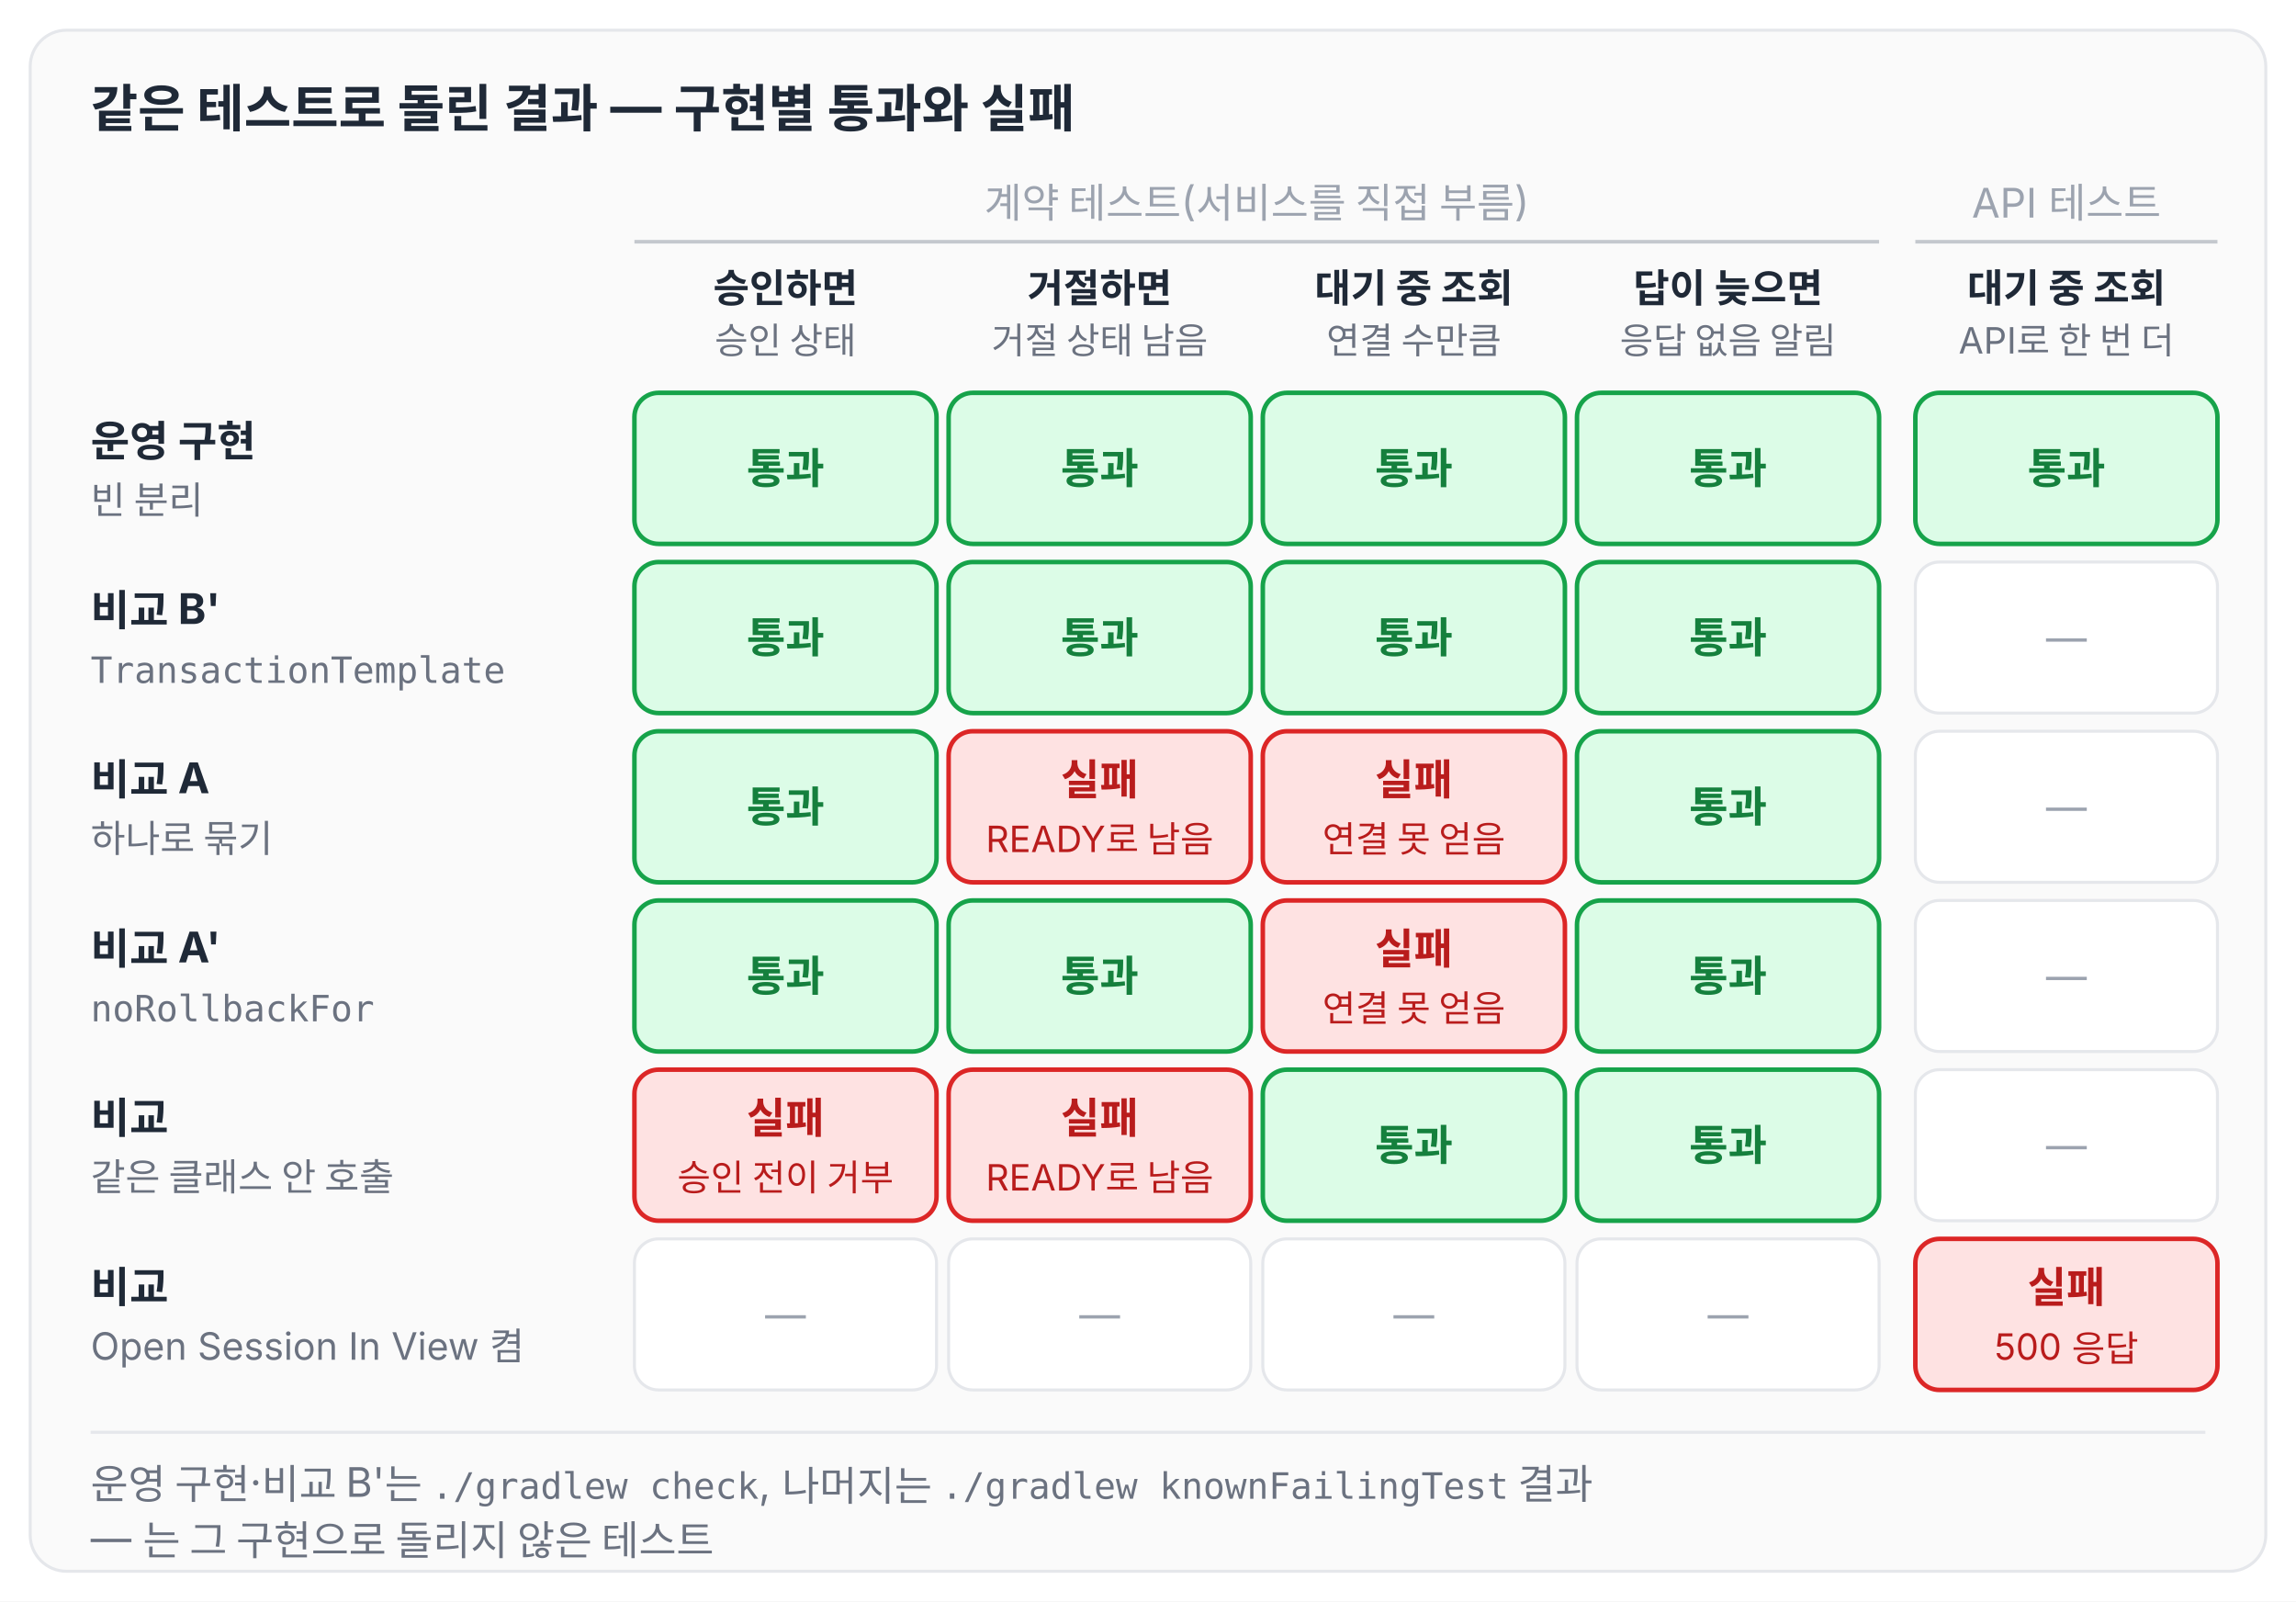
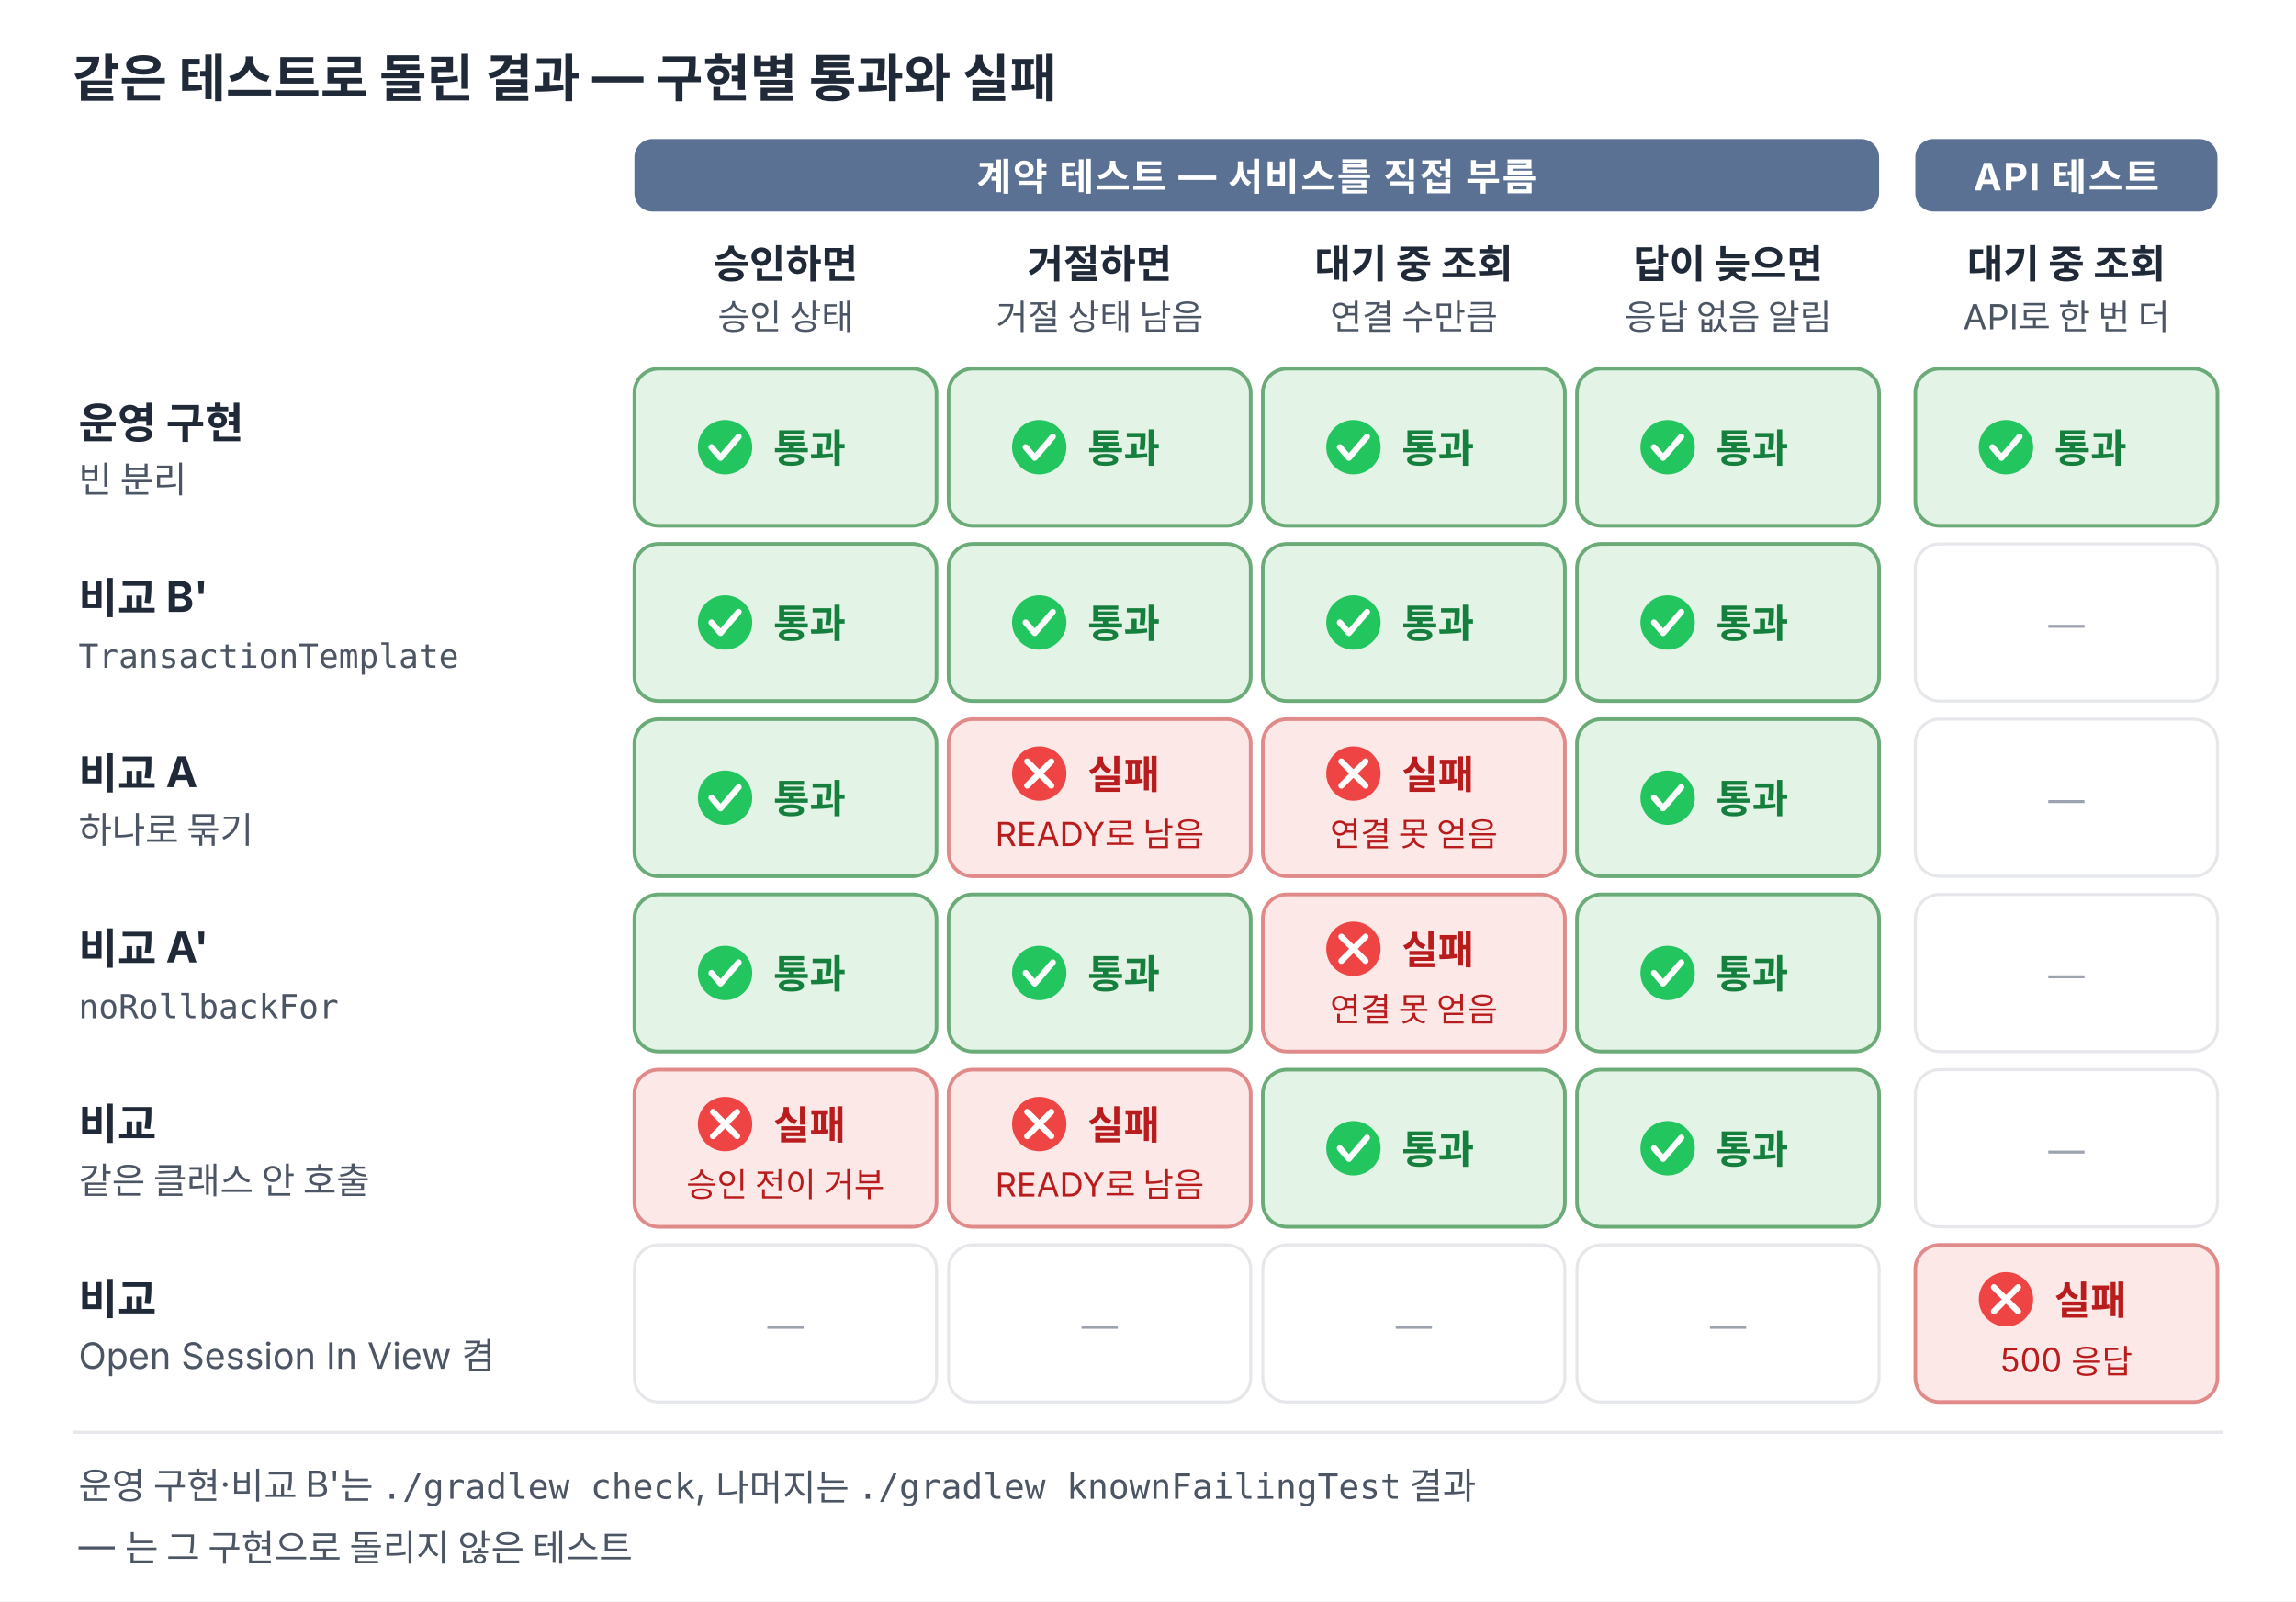
<svg xmlns="http://www.w3.org/2000/svg" viewBox="0 0 760 530" font-family="-apple-system, 'Apple SD Gothic Neo', 'Noto Sans KR', sans-serif">
  <style>
    .h { font-size: 17px; font-weight: 700; fill: #1f2937; }
-     .code { font-family: Menlo, Consolas, monospace; font-size: 13px; fill: #6b7280; }
-     .step { font-size: 13.5px; fill: #9ca3af; }
-     .lane { font-size: 16px; font-weight: 700; fill: #1f2937; }
-     .sub { font-size: 13.5px; fill: #6b7280; }
-     .t { font-size: 14px; font-weight: 700; fill: #1f2937; }
-     .op { font-size: 14px; font-weight: 700; fill: #1f2937; font-family: Menlo, Consolas, monospace; }
-     .val { font-size: 13.5px; fill: #4b5563; }
-     .db { font-size: 14px; font-weight: 700; fill: #374151; }
-     .box { fill: #ffffff; stroke: #9ca3af; stroke-width: 1.5; }
-     .hold { fill: #f3f4f6; stroke: #9ca3af; stroke-width: 1.5; }
-     .dbbox { fill: #f3f4f6; stroke: #d1d5db; stroke-width: 1.2; }
-     .track { fill: #ffffff; stroke: #eceef1; }
-     .axis { stroke: #c4c8ce; stroke-width: 1.2; }
-     .flow { stroke: #9ca3af; stroke-width: 1.4; fill: none; }
-     .wait { fill: #ffffff; stroke: #9ca3af; stroke-width: 1.2; stroke-dasharray: 5 4; }
-     .waitt { font-size: 13.5px; fill: #6b7280; }
-     .ok { fill: #dcfce7; stroke: #16a34a; stroke-width: 1.5; }
-     .okw { fill: #f0fdf4; stroke: #16a34a; stroke-width: 1.2; stroke-dasharray: 5 4; }
-     .okt { font-size: 14px; font-weight: 700; fill: #15803d; }
-     .okc { font-size: 14px; font-weight: 700; fill: #15803d; font-family: Menlo, Consolas, monospace; }
-     .bad { fill: #fee2e2; stroke: #dc2626; stroke-width: 1.5; }
-     .badt { font-size: 14px; font-weight: 700; fill: #b91c1c; }
-     .badc { font-size: 14px; font-weight: 700; fill: #b91c1c; font-family: Menlo, Consolas, monospace; }
-     .note { font-size: 13.5px; fill: #b91c1c; }
-     .gnote { font-size: 13.5px; fill: #15803d; }
+     .t { font-size: 14.5px; font-weight: 700; fill: #1f2937; }
+     .s { font-size: 12px; fill: #4b5563; }
+     .m { font-family: Menlo, Consolas, monospace; }
+     .lbl { font-size: 12px; fill: #4b5563; }
+     .ax { font-size: 12.5px; fill: #4b5563; font-weight: 700; }
+     .tab { font-size: 12.5px; font-weight: 700; fill: #ffffff; letter-spacing: 0.5px; }
+     .num { font-size: 12px; font-weight: 700; fill: #ffffff; }
+     .badt { font-size: 13px; font-weight: 700; fill: #b91c1c; }
+     .bads { font-size: 11.5px; fill: #b91c1c; }
+     .okt { font-size: 13px; font-weight: 700; fill: #15803d; }
+     .oks { font-size: 11.5px; fill: #15803d; }
+     .o { stroke: #1f2937; stroke-width: 1.5; stroke-linejoin: round; stroke-linecap: round; }
+     .spine { stroke: #1f2937; stroke-width: 1.5; fill: none; }
+     .run { stroke-dasharray: 5 4; animation: run 0.9s linear infinite; }
+     @keyframes run { to { stroke-dashoffset: -18; } }
+     @media (prefers-reduced-motion: reduce) { .run { animation: none; } .anim { display: none; } }
  </style>
  <defs>
-     <marker id="ar" viewBox="0 0 10 10" refX="9" refY="5" markerWidth="7" markerHeight="7" orient="auto">
-       <path d="M0,0 L10,5 L0,10 z" fill="#9ca3af" />
+     <marker id="ak" viewBox="0 0 10 10" refX="9" refY="5" markerWidth="7" markerHeight="7" orient="auto">
+       <path d="M0,0 L10,5 L0,10 z" fill="#1f2937" />
    </marker>
    <marker id="agr" viewBox="0 0 10 10" refX="9" refY="5" markerWidth="7" markerHeight="7" orient="auto">
      <path d="M0,0 L10,5 L0,10 z" fill="#16a34a" />
    </marker>
    <marker id="arr" viewBox="0 0 10 10" refX="9" refY="5" markerWidth="7" markerHeight="7" orient="auto">
      <path d="M0,0 L10,5 L0,10 z" fill="#dc2626" />
    </marker>
+     <marker id="aor" viewBox="0 0 10 10" refX="9" refY="5" markerWidth="7" markerHeight="7" orient="auto">
+       <path d="M0,0 L10,5 L0,10 z" fill="#c2410c" />
+     </marker>
+     <g id="pkt">
+       <rect x="-11" y="-8" width="22" height="16" rx="3" fill="#2dd4bf" stroke="#0f766e" stroke-width="1.5" />
+       <path d="M-10,-7 L0,1 L10,-7" fill="none" stroke="#0f766e" stroke-width="1.5" />
+     </g>
+     <g id="xmark">
+       <circle r="9" fill="#ef4444" />
+       <path d="M-4,-4 L4,4 M4,-4 L-4,4" stroke="#fff" stroke-width="2" stroke-linecap="round" />
+     </g>
+     <g id="vmark">
+       <circle r="9" fill="#22c55e" />
+       <path d="M-4.5,0 L-1.5,3.5 L4.5,-3.5" fill="none" stroke="#fff" stroke-width="2" stroke-linecap="round" stroke-linejoin="round" />
+     </g>
+     <g id="lock">
+       <path d="M-5.5,-3 v-4 a5.5,5.5 0 0 1 11,0 v4" fill="none" stroke="#1f2937" stroke-width="2.2" />
+       <rect x="-8.5" y="-3" width="17" height="13" rx="3" fill="#fbbf24" stroke="#1f2937" stroke-width="1.5" />
+       <circle cx="0" cy="3" r="1.8" fill="#1f2937" />
+     </g>
+     <g id="chips">
+       <rect x="0" y="4" width="13" height="14" rx="4" fill="#e5e7eb" stroke="#1f2937" stroke-width="1.5" />
+       <rect x="21" y="4" width="13" height="14" rx="4" fill="#86efac" stroke="#1f2937" stroke-width="1.5" />
+       <path d="M14,11 h6 M17,8 l3,3 l-3,3" fill="none" stroke="#1f2937" stroke-width="1.5" stroke-linecap="round" stroke-linejoin="round" />
+     </g>
+     <g id="plane">
+       <path d="M1,13 L31,1 L23,29 L15,19 Z" fill="#fdba74" stroke="#1f2937" stroke-width="1.5" stroke-linejoin="round" />
+       <path d="M15,19 L31,1 L11,16 Z" fill="#fb923c" stroke="#1f2937" stroke-width="1.5" stroke-linejoin="round" />
+     </g>
+     <g id="doc">
+       <path d="M0,0 h18 l8,8 v26 h-26 z" fill="#ffffff" stroke="#1f2937" stroke-width="1.5" stroke-linejoin="round" />
+       <path d="M18,0 v8 h8" fill="#e5e7eb" stroke="#1f2937" stroke-width="1.5" stroke-linejoin="round" />
+       <circle cx="20" cy="26" r="8" fill="#22c55e" stroke="#1f2937" stroke-width="1.5" />
+       <path d="M16.5,26 l2.5,2.5 l4.5,-5" fill="none" stroke="#fff" stroke-width="1.8" stroke-linecap="round" stroke-linejoin="round" />
+       <path d="M5,10 h9 M5,16 h7" stroke="#94a3b8" stroke-width="1.5" stroke-linecap="round" />
+     </g>
+     <g id="db">
+       <path d="M0,4 v16 a11,4 0 0 0 22,0 v-16 a11,4 0 0 1 -22,0 z" fill="#60a5fa" stroke="#1f2937" stroke-width="1.5" />
+       <path d="M0,12 a11,4 0 0 0 22,0" fill="none" stroke="#1f2937" stroke-width="1.5" />
+       <ellipse cx="11" cy="4" rx="11" ry="4" fill="#bfdbfe" stroke="#1f2937" stroke-width="1.5" />
+     </g>
+     <g id="srv">
+       <rect x="0" y="0" width="36" height="13" rx="3" fill="#cbd5e1" stroke="#1f2937" stroke-width="1.5" />
+       <rect x="0" y="16" width="36" height="13" rx="3" fill="#cbd5e1" stroke="#1f2937" stroke-width="1.5" />
+       <circle cx="7" cy="6.5" r="2.2" fill="#22c55e" />
+       <circle cx="7" cy="22.5" r="2.2" fill="#22c55e" />
+       <path d="M14,6.5 h16 M14,22.5 h16" stroke="#64748b" stroke-width="1.5" stroke-linecap="round" />
+     </g>
+     <g id="clock">
+       <circle cx="13" cy="13" r="12" fill="#e5e7eb" stroke="#1f2937" stroke-width="1.5" />
+       <path d="M13,6 V13 L18,16" fill="none" stroke="#1f2937" stroke-width="1.8" stroke-linecap="round" />
+     </g>
  </defs>
  <rect width="760" height="530" fill="#ffffff" />
-   <rect x="10" y="10" width="740" height="510" rx="12" fill="#fafafa" stroke="#e5e7eb" />
-   <text x="30" y="42" class="h">같은 테스트로 돌린 결과 — 구현별 통과와 실패</text>
-   <text x="416" y="72" class="step" text-anchor="middle">계약 테스트(서비스를 직접 부름)</text>
-   <line x1="210" y1="80" x2="622" y2="80" class="axis" />
-   <text x="684" y="72" class="step" text-anchor="middle">API 테스트</text>
-   <line x1="634" y1="80" x2="734" y2="80" class="axis" />
-   <text x="260" y="100" class="t" text-anchor="middle" style="font-size: 13px">승인하면</text>
-   <text x="260" y="117" class="sub" text-anchor="middle" style="font-size: 12px">승인 상태</text>
-   <text x="364" y="100" class="t" text-anchor="middle" style="font-size: 13px">거절하면</text>
-   <text x="364" y="117" class="sub" text-anchor="middle" style="font-size: 12px">거절 상태 남음</text>
-   <text x="468" y="100" class="t" text-anchor="middle" style="font-size: 13px">대기 중 조회</text>
-   <text x="468" y="117" class="sub" text-anchor="middle" style="font-size: 12px">연결 수만큼</text>
-   <text x="572" y="100" class="t" text-anchor="middle" style="font-size: 13px">답이 늦으면</text>
-   <text x="572" y="117" class="sub" text-anchor="middle" style="font-size: 12px">응답 없음 알림</text>
-   <text x="684" y="100" class="t" text-anchor="middle" style="font-size: 13px">대기 중 조회</text>
-   <text x="684" y="117" class="sub" text-anchor="middle" style="font-size: 12px">API로 한 번 더</text>
-   <text x="30" y="151" class="t">운영 구현</text>
-   <text x="30" y="170" class="sub" style="font-size: 12.5px">빈 분리</text>
-   <rect x="210" y="130" width="100" height="50" rx="8" class="ok" />
-   <text x="260" y="160" class="okt" text-anchor="middle">통과</text>
-   <rect x="314" y="130" width="100" height="50" rx="8" class="ok" />
-   <text x="364" y="160" class="okt" text-anchor="middle">통과</text>
-   <rect x="418" y="130" width="100" height="50" rx="8" class="ok" />
-   <text x="468" y="160" class="okt" text-anchor="middle">통과</text>
-   <rect x="522" y="130" width="100" height="50" rx="8" class="ok" />
-   <text x="572" y="160" class="okt" text-anchor="middle">통과</text>
-   <rect x="634" y="130" width="100" height="50" rx="8" class="ok" />
-   <text x="684" y="160" class="okt" text-anchor="middle">통과</text>
-   <text x="30" y="207" class="t">비교 B'</text>
-   <text x="30" y="226" class="sub" style="font-size: 12.5px">
-     <tspan font-family="Menlo, Consolas, monospace" font-size="12px">TransactionTemplate</tspan>
+   <text x="24" y="32" class="h">같은 테스트로 돌린 결과 — 구현별 통과와 실패</text>
+   <rect x="210" y="46" width="412" height="24" rx="6" fill="#5b7194" />
+   <text x="416" y="63" class="tab" text-anchor="middle">계약 테스트 — 서비스를 직접 부름</text>
+   <rect x="634" y="46" width="100" height="24" rx="6" fill="#5b7194" />
+   <text x="684" y="63" class="tab" text-anchor="middle">API 테스트</text>
+   <text x="260" y="92" class="t" text-anchor="middle" style="font-size: 13px">승인하면</text>
+   <text x="260" y="109" class="s" text-anchor="middle" style="font-size: 11.5px">승인 상태</text>
+   <text x="364" y="92" class="t" text-anchor="middle" style="font-size: 13px">거절하면</text>
+   <text x="364" y="109" class="s" text-anchor="middle" style="font-size: 11.5px">거절 상태 남음</text>
+   <text x="468" y="92" class="t" text-anchor="middle" style="font-size: 13px">대기 중 조회</text>
+   <text x="468" y="109" class="s" text-anchor="middle" style="font-size: 11.5px">연결 수만큼</text>
+   <text x="572" y="92" class="t" text-anchor="middle" style="font-size: 13px">답이 늦으면</text>
+   <text x="572" y="109" class="s" text-anchor="middle" style="font-size: 11.5px">응답 없음 알림</text>
+   <text x="684" y="92" class="t" text-anchor="middle" style="font-size: 13px">대기 중 조회</text>
+   <text x="684" y="109" class="s" text-anchor="middle" style="font-size: 11.5px">API로 한 번 더</text>
+   <text x="26" y="145" class="t" style="font-size: 14px">운영 구현</text>
+   <text x="26" y="163" class="s">빈 분리</text>
+   <rect x="210" y="122" width="100" height="52" rx="8" fill="#e3f3e6" stroke="#6aab78" stroke-width="1.2" />
+   <use href="#vmark" x="240" y="148" />
+   <text x="256" y="153" class="okt">통과</text>
+   <rect x="314" y="122" width="100" height="52" rx="8" fill="#e3f3e6" stroke="#6aab78" stroke-width="1.2" />
+   <use href="#vmark" x="344" y="148" />
+   <text x="360" y="153" class="okt">통과</text>
+   <rect x="418" y="122" width="100" height="52" rx="8" fill="#e3f3e6" stroke="#6aab78" stroke-width="1.2" />
+   <use href="#vmark" x="448" y="148" />
+   <text x="464" y="153" class="okt">통과</text>
+   <rect x="522" y="122" width="100" height="52" rx="8" fill="#e3f3e6" stroke="#6aab78" stroke-width="1.2" />
+   <use href="#vmark" x="552" y="148" />
+   <text x="568" y="153" class="okt">통과</text>
+   <rect x="634" y="122" width="100" height="52" rx="8" fill="#e3f3e6" stroke="#6aab78" stroke-width="1.2" />
+   <use href="#vmark" x="664" y="148" />
+   <text x="680" y="153" class="okt">통과</text>
+   <text x="26" y="203" class="t" style="font-size: 14px">비교 B'</text>
+   <text x="26" y="221" class="s">
+     <tspan font-family="Menlo, Consolas, monospace" font-size="11px">TransactionTemplate</tspan>
  </text>
-   <rect x="210" y="186" width="100" height="50" rx="8" class="ok" />
-   <text x="260" y="216" class="okt" text-anchor="middle">통과</text>
-   <rect x="314" y="186" width="100" height="50" rx="8" class="ok" />
-   <text x="364" y="216" class="okt" text-anchor="middle">통과</text>
-   <rect x="418" y="186" width="100" height="50" rx="8" class="ok" />
-   <text x="468" y="216" class="okt" text-anchor="middle">통과</text>
-   <rect x="522" y="186" width="100" height="50" rx="8" class="ok" />
-   <text x="572" y="216" class="okt" text-anchor="middle">통과</text>
-   <rect x="634" y="186" width="100" height="50" rx="8" fill="#ffffff" stroke="#e5e7eb" />
-   <text x="684" y="216" class="step" text-anchor="middle">—</text>
-   <text x="30" y="263" class="t">비교 A</text>
-   <text x="30" y="282" class="sub" style="font-size: 12.5px">하나로 묶기</text>
-   <rect x="210" y="242" width="100" height="50" rx="8" class="ok" />
-   <text x="260" y="272" class="okt" text-anchor="middle">통과</text>
-   <rect x="314" y="242" width="100" height="50" rx="8" class="bad" />
-   <text x="364" y="263" class="badt" text-anchor="middle">실패</text>
-   <text x="364" y="282" class="note" text-anchor="middle" style="font-size: 12px">READY로 남음</text>
-   <rect x="418" y="242" width="100" height="50" rx="8" class="bad" />
-   <text x="468" y="263" class="badt" text-anchor="middle">실패</text>
-   <text x="468" y="282" class="note" text-anchor="middle" style="font-size: 12px">연결 못 얻음</text>
-   <rect x="522" y="242" width="100" height="50" rx="8" class="ok" />
-   <text x="572" y="272" class="okt" text-anchor="middle">통과</text>
-   <rect x="634" y="242" width="100" height="50" rx="8" fill="#ffffff" stroke="#e5e7eb" />
-   <text x="684" y="272" class="step" text-anchor="middle">—</text>
-   <text x="30" y="319" class="t">비교 A'</text>
-   <text x="30" y="338" class="sub" style="font-size: 12.5px">
-     <tspan font-family="Menlo, Consolas, monospace" font-size="12px">noRollbackFor</tspan>
+   <rect x="210" y="180" width="100" height="52" rx="8" fill="#e3f3e6" stroke="#6aab78" stroke-width="1.2" />
+   <use href="#vmark" x="240" y="206" />
+   <text x="256" y="211" class="okt">통과</text>
+   <rect x="314" y="180" width="100" height="52" rx="8" fill="#e3f3e6" stroke="#6aab78" stroke-width="1.2" />
+   <use href="#vmark" x="344" y="206" />
+   <text x="360" y="211" class="okt">통과</text>
+   <rect x="418" y="180" width="100" height="52" rx="8" fill="#e3f3e6" stroke="#6aab78" stroke-width="1.2" />
+   <use href="#vmark" x="448" y="206" />
+   <text x="464" y="211" class="okt">통과</text>
+   <rect x="522" y="180" width="100" height="52" rx="8" fill="#e3f3e6" stroke="#6aab78" stroke-width="1.2" />
+   <use href="#vmark" x="552" y="206" />
+   <text x="568" y="211" class="okt">통과</text>
+   <rect x="634" y="180" width="100" height="52" rx="8" fill="#ffffff" stroke="#e5e7eb" stroke-width="1" />
+   <text x="684" y="211" class="s" text-anchor="middle" style="fill: #9ca3af">—</text>
+   <text x="26" y="261" class="t" style="font-size: 14px">비교 A</text>
+   <text x="26" y="279" class="s">하나로 묶기</text>
+   <rect x="210" y="238" width="100" height="52" rx="8" fill="#e3f3e6" stroke="#6aab78" stroke-width="1.2" />
+   <use href="#vmark" x="240" y="264" />
+   <text x="256" y="269" class="okt">통과</text>
+   <rect x="314" y="238" width="100" height="52" rx="8" fill="#fde8e8" stroke="#e08a8a" stroke-width="1.2" />
+   <use href="#xmark" x="344" y="256" />
+   <text x="360" y="261" class="badt">실패</text>
+   <text x="364" y="280" class="bads" text-anchor="middle" style="font-size: 11px">READY로 남음</text>
+   <rect x="418" y="238" width="100" height="52" rx="8" fill="#fde8e8" stroke="#e08a8a" stroke-width="1.2" />
+   <use href="#xmark" x="448" y="256" />
+   <text x="464" y="261" class="badt">실패</text>
+   <text x="468" y="280" class="bads" text-anchor="middle" style="font-size: 11px">연결 못 얻음</text>
+   <rect x="522" y="238" width="100" height="52" rx="8" fill="#e3f3e6" stroke="#6aab78" stroke-width="1.2" />
+   <use href="#vmark" x="552" y="264" />
+   <text x="568" y="269" class="okt">통과</text>
+   <rect x="634" y="238" width="100" height="52" rx="8" fill="#ffffff" stroke="#e5e7eb" stroke-width="1" />
+   <text x="684" y="269" class="s" text-anchor="middle" style="fill: #9ca3af">—</text>
+   <text x="26" y="319" class="t" style="font-size: 14px">비교 A'</text>
+   <text x="26" y="337" class="s">
+     <tspan font-family="Menlo, Consolas, monospace" font-size="11px">noRollbackFor</tspan>
  </text>
-   <rect x="210" y="298" width="100" height="50" rx="8" class="ok" />
-   <text x="260" y="328" class="okt" text-anchor="middle">통과</text>
-   <rect x="314" y="298" width="100" height="50" rx="8" class="ok" />
-   <text x="364" y="328" class="okt" text-anchor="middle">통과</text>
-   <rect x="418" y="298" width="100" height="50" rx="8" class="bad" />
-   <text x="468" y="319" class="badt" text-anchor="middle">실패</text>
-   <text x="468" y="338" class="note" text-anchor="middle" style="font-size: 12px">연결 못 얻음</text>
-   <rect x="522" y="298" width="100" height="50" rx="8" class="ok" />
-   <text x="572" y="328" class="okt" text-anchor="middle">통과</text>
-   <rect x="634" y="298" width="100" height="50" rx="8" fill="#ffffff" stroke="#e5e7eb" />
-   <text x="684" y="328" class="step" text-anchor="middle">—</text>
-   <text x="30" y="375" class="t">비교</text>
-   <text x="30" y="394" class="sub" style="font-size: 12.5px">같은 클래스 안 호출</text>
-   <rect x="210" y="354" width="100" height="50" rx="8" class="bad" />
-   <text x="260" y="375" class="badt" text-anchor="middle">실패</text>
-   <text x="260" y="394" class="note" text-anchor="middle" style="font-size: 12px">승인 전이 거부</text>
-   <rect x="314" y="354" width="100" height="50" rx="8" class="bad" />
-   <text x="364" y="375" class="badt" text-anchor="middle">실패</text>
-   <text x="364" y="394" class="note" text-anchor="middle" style="font-size: 12px">READY로 남음</text>
-   <rect x="418" y="354" width="100" height="50" rx="8" class="ok" />
-   <text x="468" y="384" class="okt" text-anchor="middle">통과</text>
-   <rect x="522" y="354" width="100" height="50" rx="8" class="ok" />
-   <text x="572" y="384" class="okt" text-anchor="middle">통과</text>
-   <rect x="634" y="354" width="100" height="50" rx="8" fill="#ffffff" stroke="#e5e7eb" />
-   <text x="684" y="384" class="step" text-anchor="middle">—</text>
-   <text x="30" y="431" class="t">비교</text>
-   <text x="30" y="450" class="sub" style="font-size: 12.5px">Open Session In View 켬</text>
-   <rect x="210" y="410" width="100" height="50" rx="8" fill="#ffffff" stroke="#e5e7eb" />
-   <text x="260" y="440" class="step" text-anchor="middle">—</text>
-   <rect x="314" y="410" width="100" height="50" rx="8" fill="#ffffff" stroke="#e5e7eb" />
-   <text x="364" y="440" class="step" text-anchor="middle">—</text>
-   <rect x="418" y="410" width="100" height="50" rx="8" fill="#ffffff" stroke="#e5e7eb" />
-   <text x="468" y="440" class="step" text-anchor="middle">—</text>
-   <rect x="522" y="410" width="100" height="50" rx="8" fill="#ffffff" stroke="#e5e7eb" />
-   <text x="572" y="440" class="step" text-anchor="middle">—</text>
-   <rect x="634" y="410" width="100" height="50" rx="8" class="bad" />
-   <text x="684" y="431" class="badt" text-anchor="middle">실패</text>
-   <text x="684" y="450" class="note" text-anchor="middle" style="font-size: 12px">500 응답</text>
-   <line x1="30" y1="474" x2="730" y2="474" stroke="#e5e7eb" />
-   <text x="30" y="496" class="sub">운영 구현·비교 B'는 <tspan font-family="Menlo, Consolas, monospace" font-size="12px">./gradlew check</tspan>, 나머지는 <tspan font-family="Menlo, Consolas, monospace" font-size="12px">./gradlew knownFailingTest</tspan> 결과</text>
-   <text x="30" y="514" class="sub">— 는 그 구현으로 돌리지 않은 테스트</text>
+   <rect x="210" y="296" width="100" height="52" rx="8" fill="#e3f3e6" stroke="#6aab78" stroke-width="1.2" />
+   <use href="#vmark" x="240" y="322" />
+   <text x="256" y="327" class="okt">통과</text>
+   <rect x="314" y="296" width="100" height="52" rx="8" fill="#e3f3e6" stroke="#6aab78" stroke-width="1.2" />
+   <use href="#vmark" x="344" y="322" />
+   <text x="360" y="327" class="okt">통과</text>
+   <rect x="418" y="296" width="100" height="52" rx="8" fill="#fde8e8" stroke="#e08a8a" stroke-width="1.2" />
+   <use href="#xmark" x="448" y="314" />
+   <text x="464" y="319" class="badt">실패</text>
+   <text x="468" y="338" class="bads" text-anchor="middle" style="font-size: 11px">연결 못 얻음</text>
+   <rect x="522" y="296" width="100" height="52" rx="8" fill="#e3f3e6" stroke="#6aab78" stroke-width="1.2" />
+   <use href="#vmark" x="552" y="322" />
+   <text x="568" y="327" class="okt">통과</text>
+   <rect x="634" y="296" width="100" height="52" rx="8" fill="#ffffff" stroke="#e5e7eb" stroke-width="1" />
+   <text x="684" y="327" class="s" text-anchor="middle" style="fill: #9ca3af">—</text>
+   <text x="26" y="377" class="t" style="font-size: 14px">비교</text>
+   <text x="26" y="395" class="s">같은 클래스 안 호출</text>
+   <rect x="210" y="354" width="100" height="52" rx="8" fill="#fde8e8" stroke="#e08a8a" stroke-width="1.2" />
+   <use href="#xmark" x="240" y="372" />
+   <text x="256" y="377" class="badt">실패</text>
+   <text x="260" y="396" class="bads" text-anchor="middle" style="font-size: 11px">승인 전이 거부</text>
+   <rect x="314" y="354" width="100" height="52" rx="8" fill="#fde8e8" stroke="#e08a8a" stroke-width="1.2" />
+   <use href="#xmark" x="344" y="372" />
+   <text x="360" y="377" class="badt">실패</text>
+   <text x="364" y="396" class="bads" text-anchor="middle" style="font-size: 11px">READY로 남음</text>
+   <rect x="418" y="354" width="100" height="52" rx="8" fill="#e3f3e6" stroke="#6aab78" stroke-width="1.2" />
+   <use href="#vmark" x="448" y="380" />
+   <text x="464" y="385" class="okt">통과</text>
+   <rect x="522" y="354" width="100" height="52" rx="8" fill="#e3f3e6" stroke="#6aab78" stroke-width="1.2" />
+   <use href="#vmark" x="552" y="380" />
+   <text x="568" y="385" class="okt">통과</text>
+   <rect x="634" y="354" width="100" height="52" rx="8" fill="#ffffff" stroke="#e5e7eb" stroke-width="1" />
+   <text x="684" y="385" class="s" text-anchor="middle" style="fill: #9ca3af">—</text>
+   <text x="26" y="435" class="t" style="font-size: 14px">비교</text>
+   <text x="26" y="453" class="s">Open Session In View 켬</text>
+   <rect x="210" y="412" width="100" height="52" rx="8" fill="#ffffff" stroke="#e5e7eb" stroke-width="1" />
+   <text x="260" y="443" class="s" text-anchor="middle" style="fill: #9ca3af">—</text>
+   <rect x="314" y="412" width="100" height="52" rx="8" fill="#ffffff" stroke="#e5e7eb" stroke-width="1" />
+   <text x="364" y="443" class="s" text-anchor="middle" style="fill: #9ca3af">—</text>
+   <rect x="418" y="412" width="100" height="52" rx="8" fill="#ffffff" stroke="#e5e7eb" stroke-width="1" />
+   <text x="468" y="443" class="s" text-anchor="middle" style="fill: #9ca3af">—</text>
+   <rect x="522" y="412" width="100" height="52" rx="8" fill="#ffffff" stroke="#e5e7eb" stroke-width="1" />
+   <text x="572" y="443" class="s" text-anchor="middle" style="fill: #9ca3af">—</text>
+   <rect x="634" y="412" width="100" height="52" rx="8" fill="#fde8e8" stroke="#e08a8a" stroke-width="1.2" />
+   <use href="#xmark" x="664" y="430" />
+   <text x="680" y="435" class="badt">실패</text>
+   <text x="684" y="454" class="bads" text-anchor="middle" style="font-size: 11px">500 응답</text>
+   <line x1="24" y1="474" x2="736" y2="474" stroke="#e5e7eb" />
+   <text x="26" y="496" class="s">운영 구현·비교 B'는 <tspan font-family="Menlo, Consolas, monospace" font-size="11.5px">./gradlew check</tspan>, 나머지는 <tspan font-family="Menlo, Consolas, monospace" font-size="11.5px">./gradlew knownFailingTest</tspan> 결과</text>
+   <text x="26" y="516" class="s">— 는 그 구현으로 돌리지 않은 테스트</text>
</svg>
